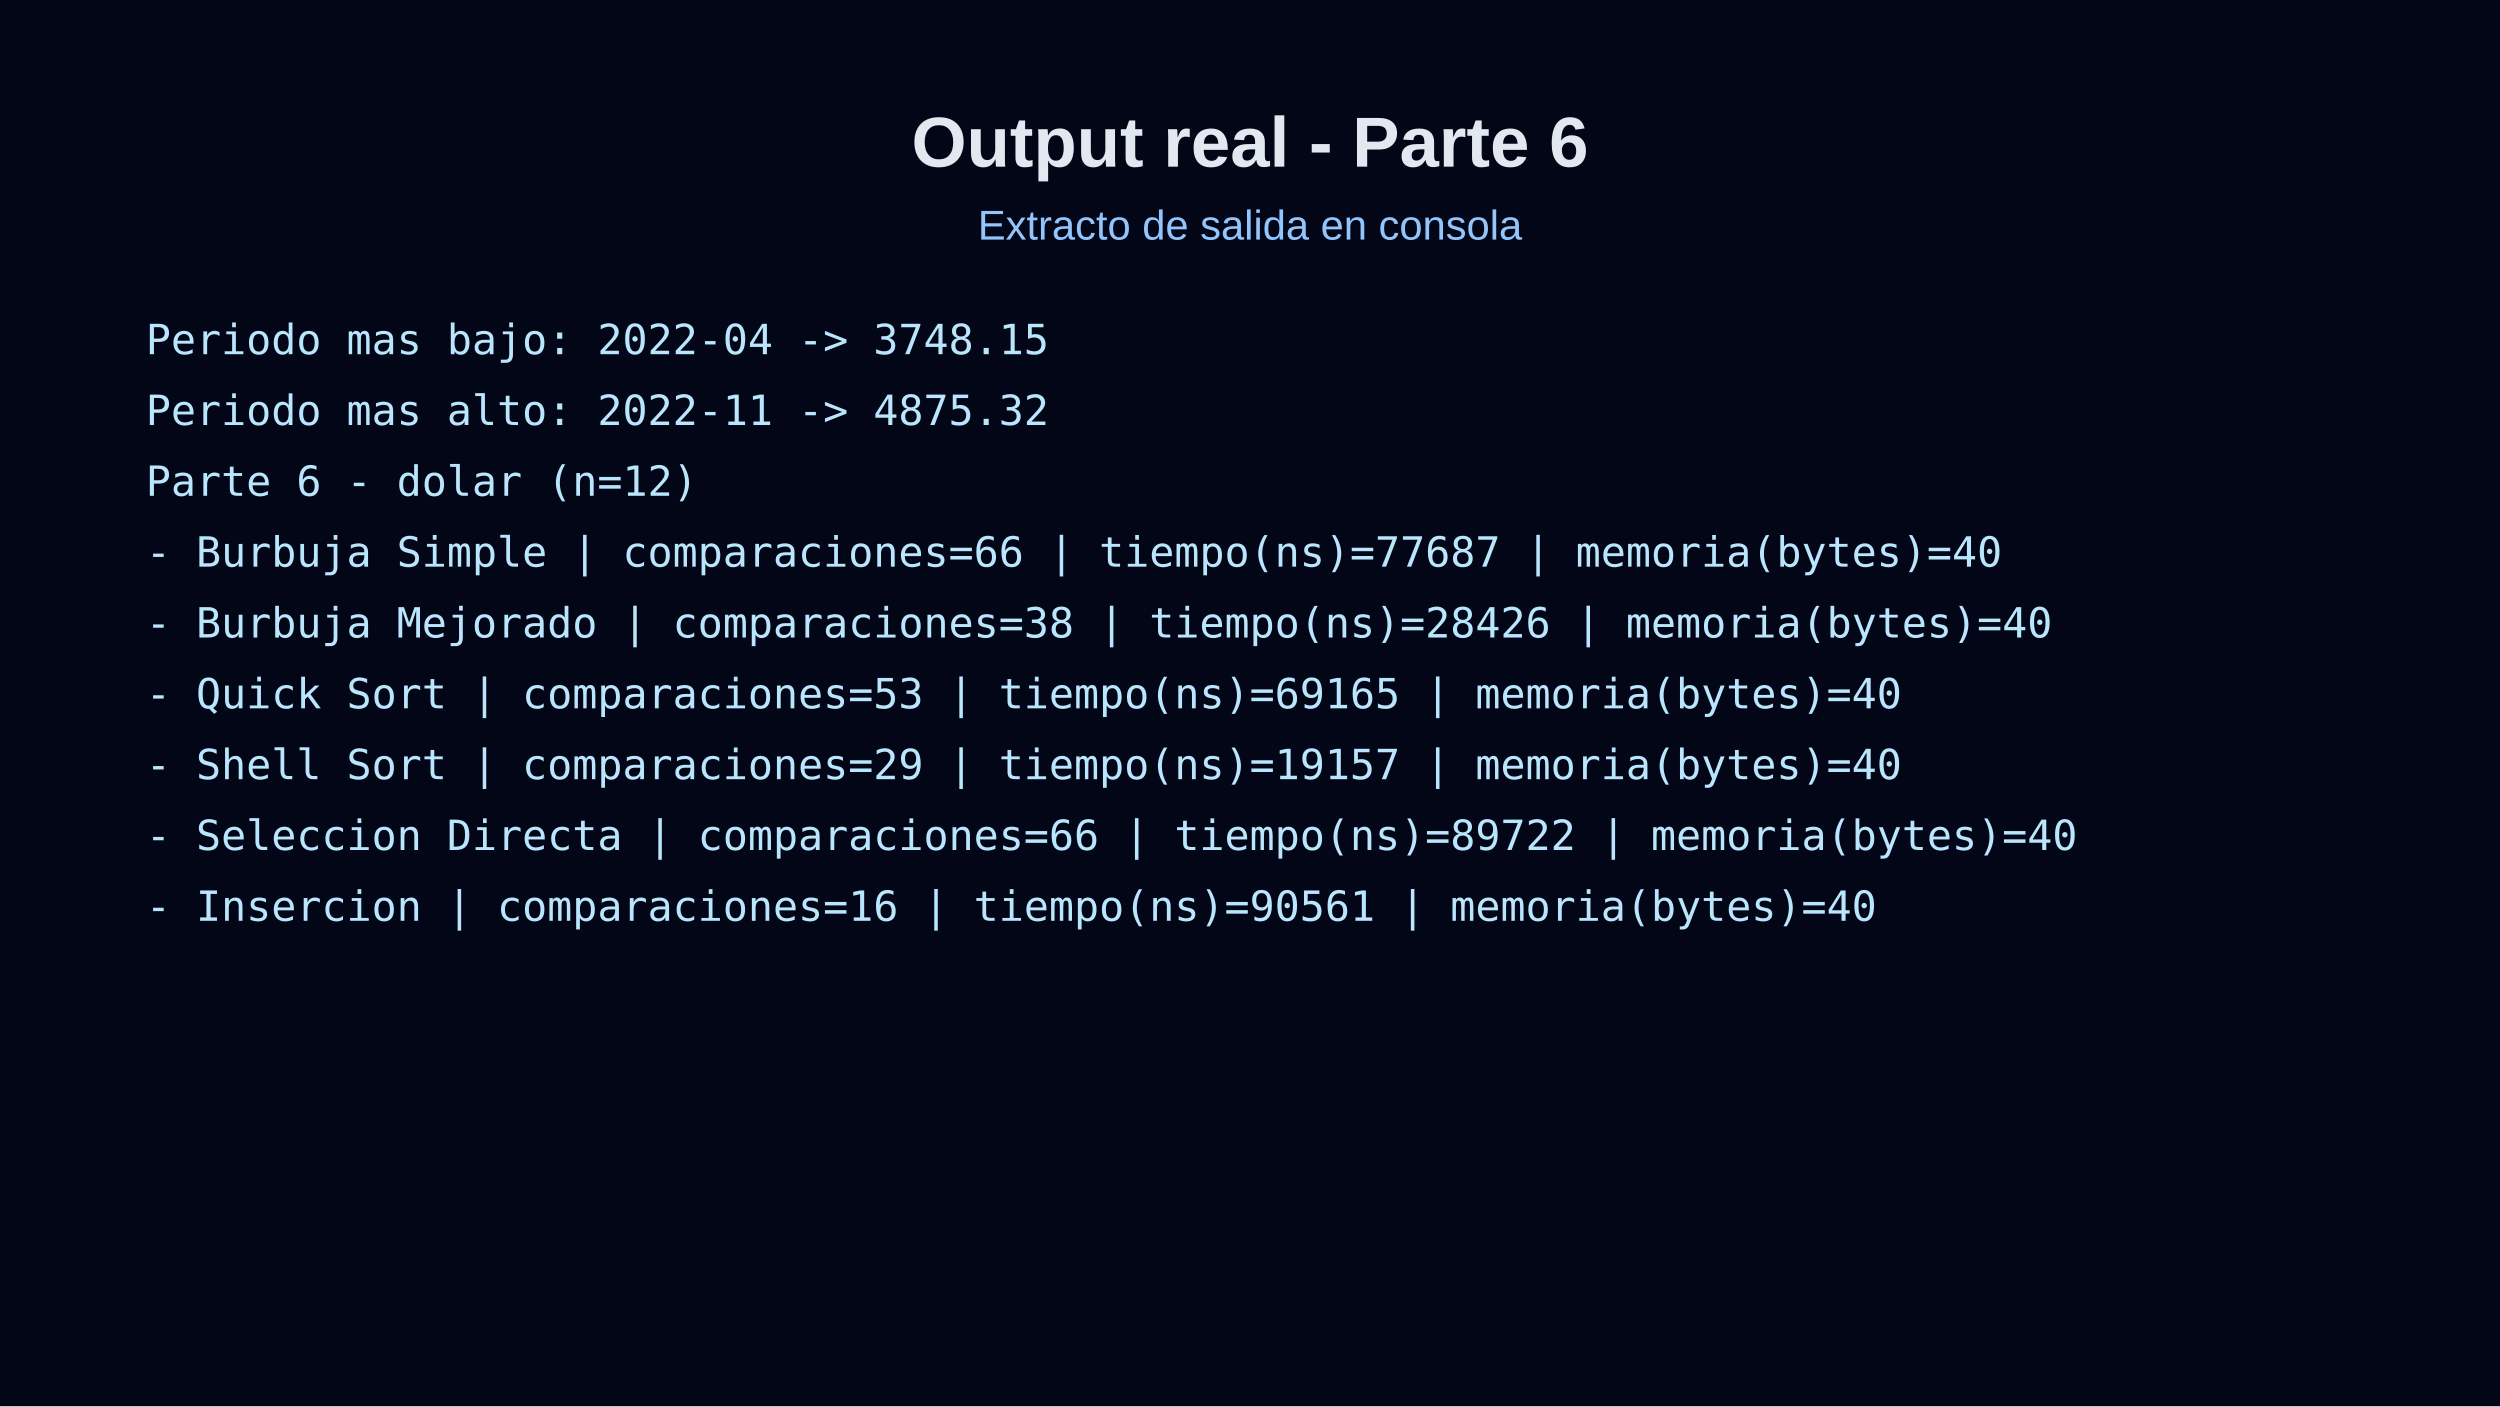
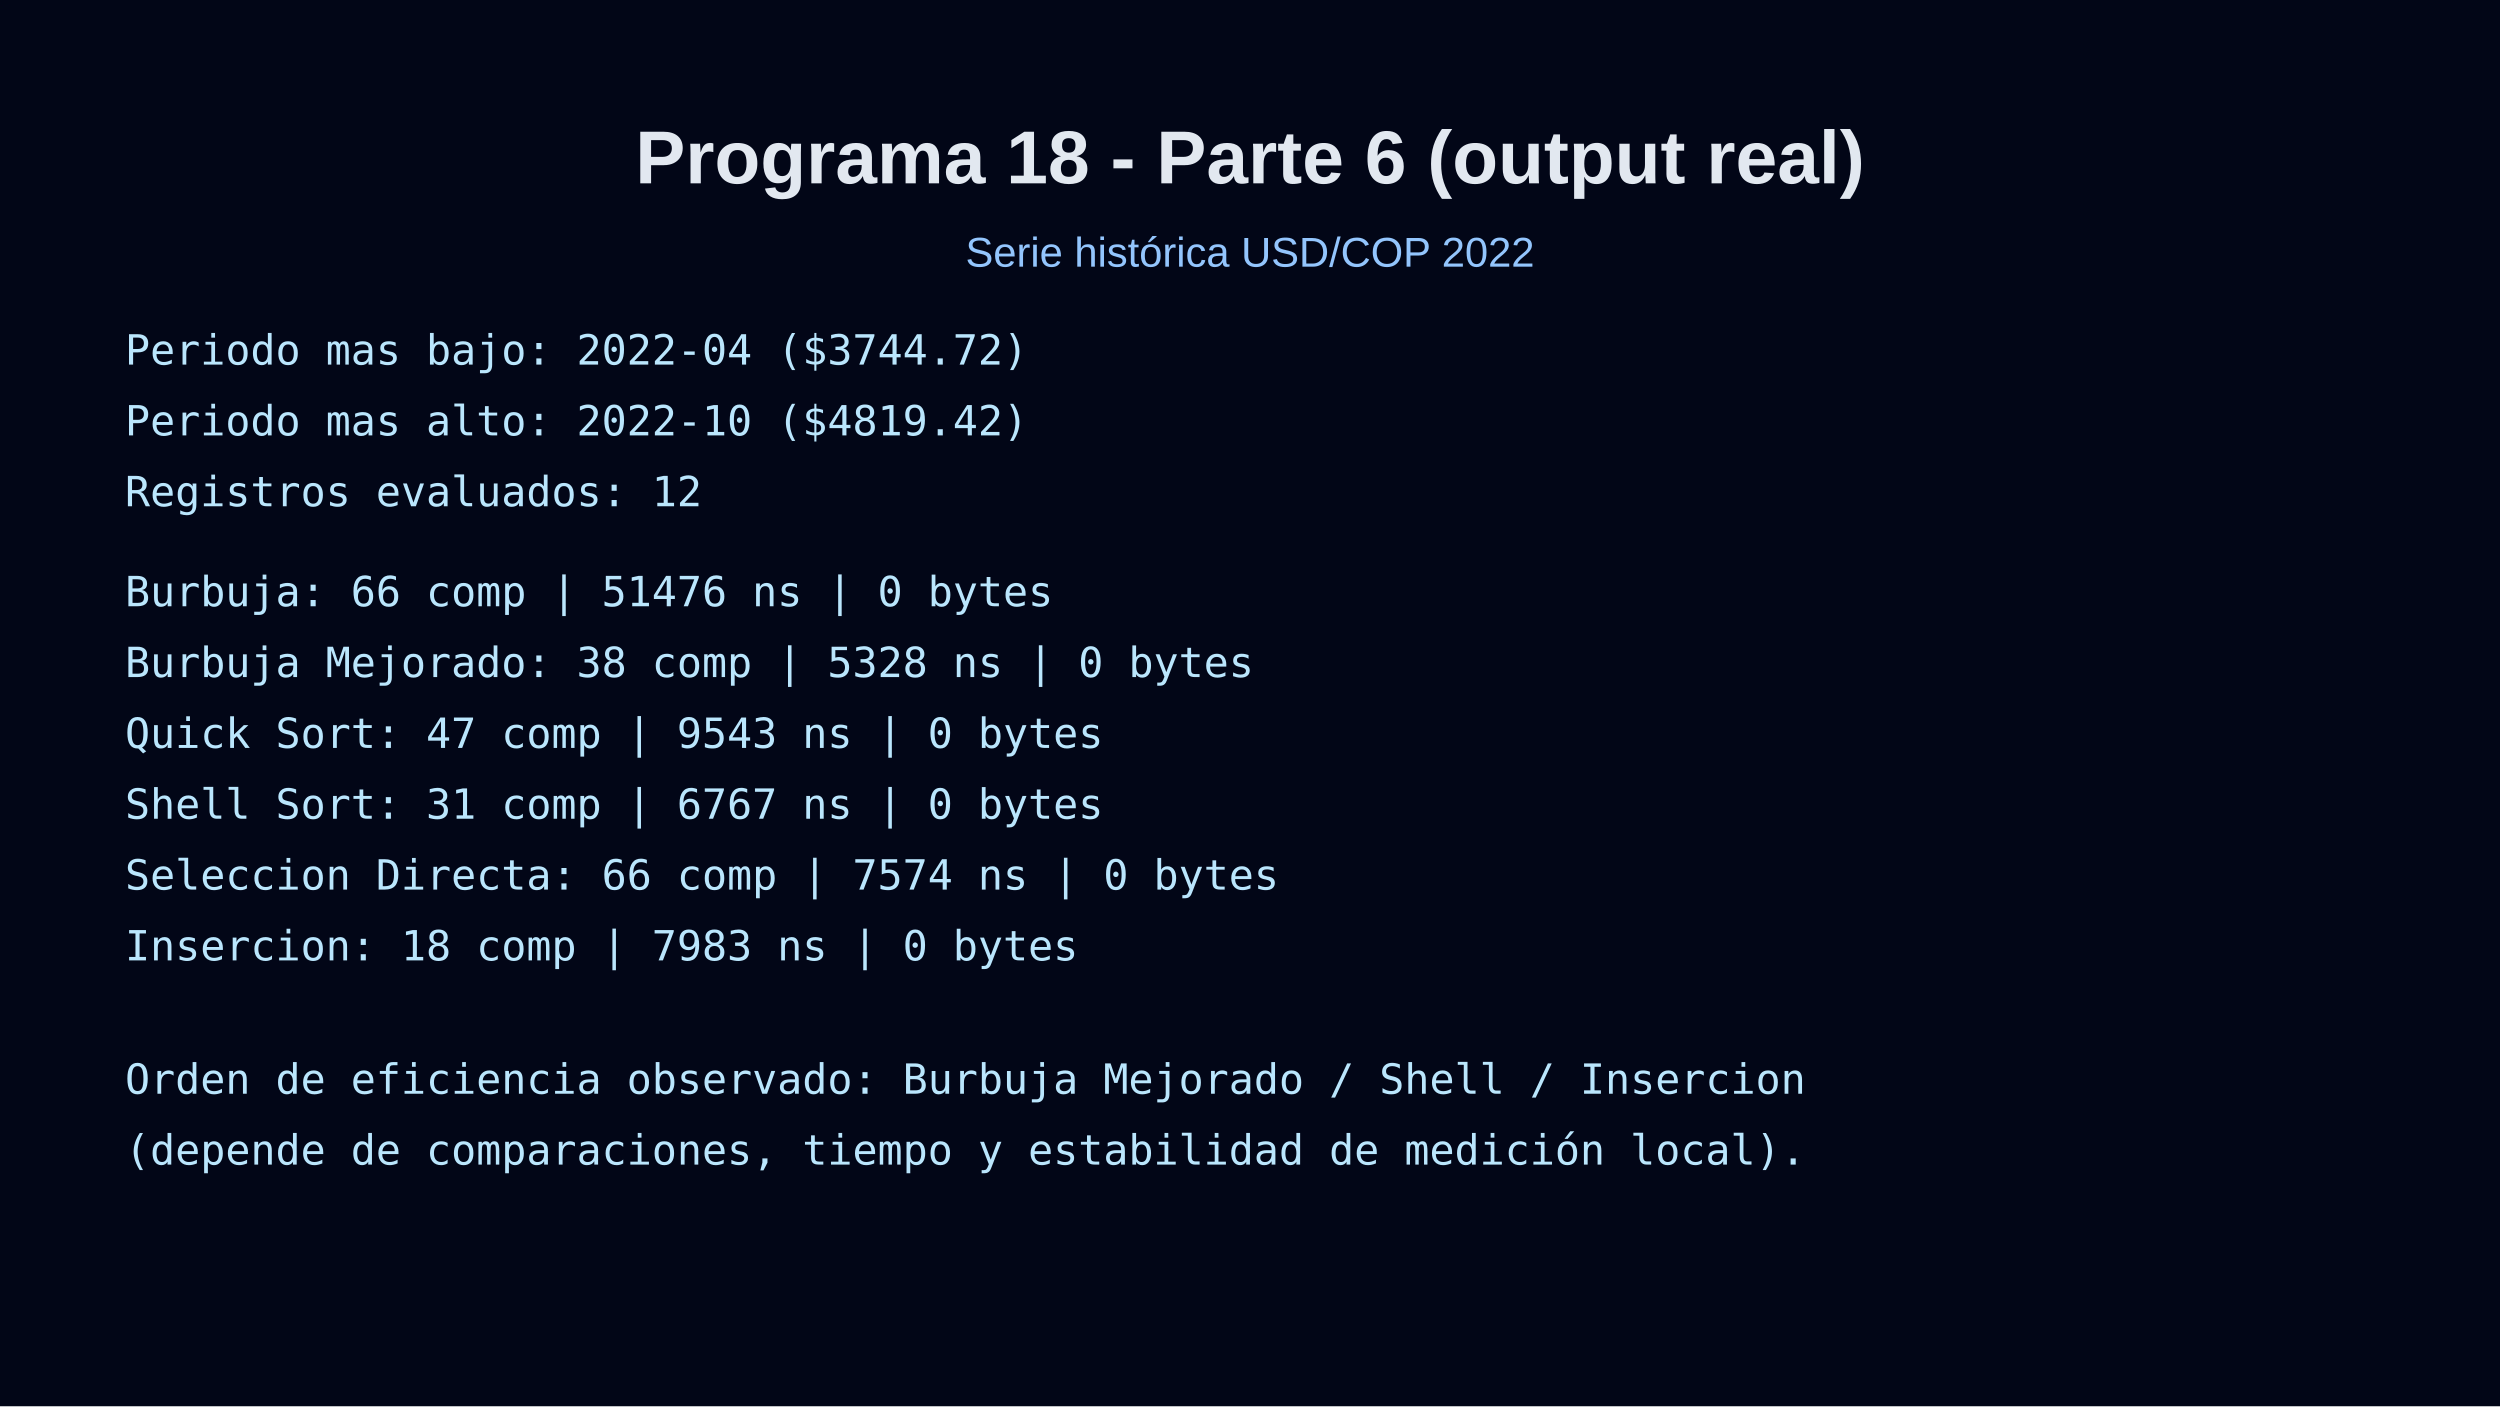
<svg xmlns="http://www.w3.org/2000/svg" width="1200" height="675" viewBox="0 0 1200 675" role="img" aria-labelledby="title desc">
  <rect width="1200" height="675" fill="#020617" />
-   <text x="600" y="80" text-anchor="middle" fill="#e2e8f0" font-family="Arial" font-size="34" font-weight="700">Output real - Parte 6</text>
-   <text x="600" y="115" text-anchor="middle" fill="#93c5fd" font-family="Arial" font-size="20">Extracto de salida en consola</text>
-   <text x="70" y="170" fill="#bae6fd" font-family="monospace" font-size="20">Periodo mas bajo: 2022-04 -&gt; 3748.15</text>
-   <text x="70" y="204" fill="#bae6fd" font-family="monospace" font-size="20">Periodo mas alto: 2022-11 -&gt; 4875.32</text>
-   <text x="70" y="238" fill="#bae6fd" font-family="monospace" font-size="20">Parte 6 - dolar (n=12)</text>
-   <text x="70" y="272" fill="#bae6fd" font-family="monospace" font-size="20">- Burbuja Simple | comparaciones=66 | tiempo(ns)=77687 | memoria(bytes)=40</text>
-   <text x="70" y="306" fill="#bae6fd" font-family="monospace" font-size="20">- Burbuja Mejorado | comparaciones=38 | tiempo(ns)=28426 | memoria(bytes)=40</text>
-   <text x="70" y="340" fill="#bae6fd" font-family="monospace" font-size="20">- Quick Sort | comparaciones=53 | tiempo(ns)=69165 | memoria(bytes)=40</text>
-   <text x="70" y="374" fill="#bae6fd" font-family="monospace" font-size="20">- Shell Sort | comparaciones=29 | tiempo(ns)=19157 | memoria(bytes)=40</text>
-   <text x="70" y="408" fill="#bae6fd" font-family="monospace" font-size="20">- Seleccion Directa | comparaciones=66 | tiempo(ns)=89722 | memoria(bytes)=40</text>
-   <text x="70" y="442" fill="#bae6fd" font-family="monospace" font-size="20">- Insercion | comparaciones=16 | tiempo(ns)=90561 | memoria(bytes)=40</text>
+   <text x="600" y="88" text-anchor="middle" fill="#e2e8f0" font-family="Arial" font-size="36" font-weight="700">Programa 18 - Parte 6 (output real)</text>
+   <text x="600" y="128" text-anchor="middle" fill="#93c5fd" font-family="Arial" font-size="20">Serie histórica USD/COP 2022</text>
+   <text x="60" y="175" fill="#bae6fd" font-family="monospace" font-size="20">Periodo mas bajo: 2022-04 ($3744.72)</text>
+   <text x="60" y="209" fill="#bae6fd" font-family="monospace" font-size="20">Periodo mas alto: 2022-10 ($4819.42)</text>
+   <text x="60" y="243" fill="#bae6fd" font-family="monospace" font-size="20">Registros evaluados: 12</text>
+   <text x="60" y="291" fill="#bae6fd" font-family="monospace" font-size="20">Burbuja: 66 comp | 51476 ns | 0 bytes</text>
+   <text x="60" y="325" fill="#bae6fd" font-family="monospace" font-size="20">Burbuja Mejorado: 38 comp | 5328 ns | 0 bytes</text>
+   <text x="60" y="359" fill="#bae6fd" font-family="monospace" font-size="20">Quick Sort: 47 comp | 9543 ns | 0 bytes</text>
+   <text x="60" y="393" fill="#bae6fd" font-family="monospace" font-size="20">Shell Sort: 31 comp | 6767 ns | 0 bytes</text>
+   <text x="60" y="427" fill="#bae6fd" font-family="monospace" font-size="20">Seleccion Directa: 66 comp | 7574 ns | 0 bytes</text>
+   <text x="60" y="461" fill="#bae6fd" font-family="monospace" font-size="20">Insercion: 18 comp | 7983 ns | 0 bytes</text>
+   <text x="60" y="525" fill="#bae6fd" font-family="monospace" font-size="20">Orden de eficiencia observado: Burbuja Mejorado / Shell / Insercion</text>
+   <text x="60" y="559" fill="#bae6fd" font-family="monospace" font-size="20">(depende de comparaciones, tiempo y estabilidad de medición local).</text>
</svg>
